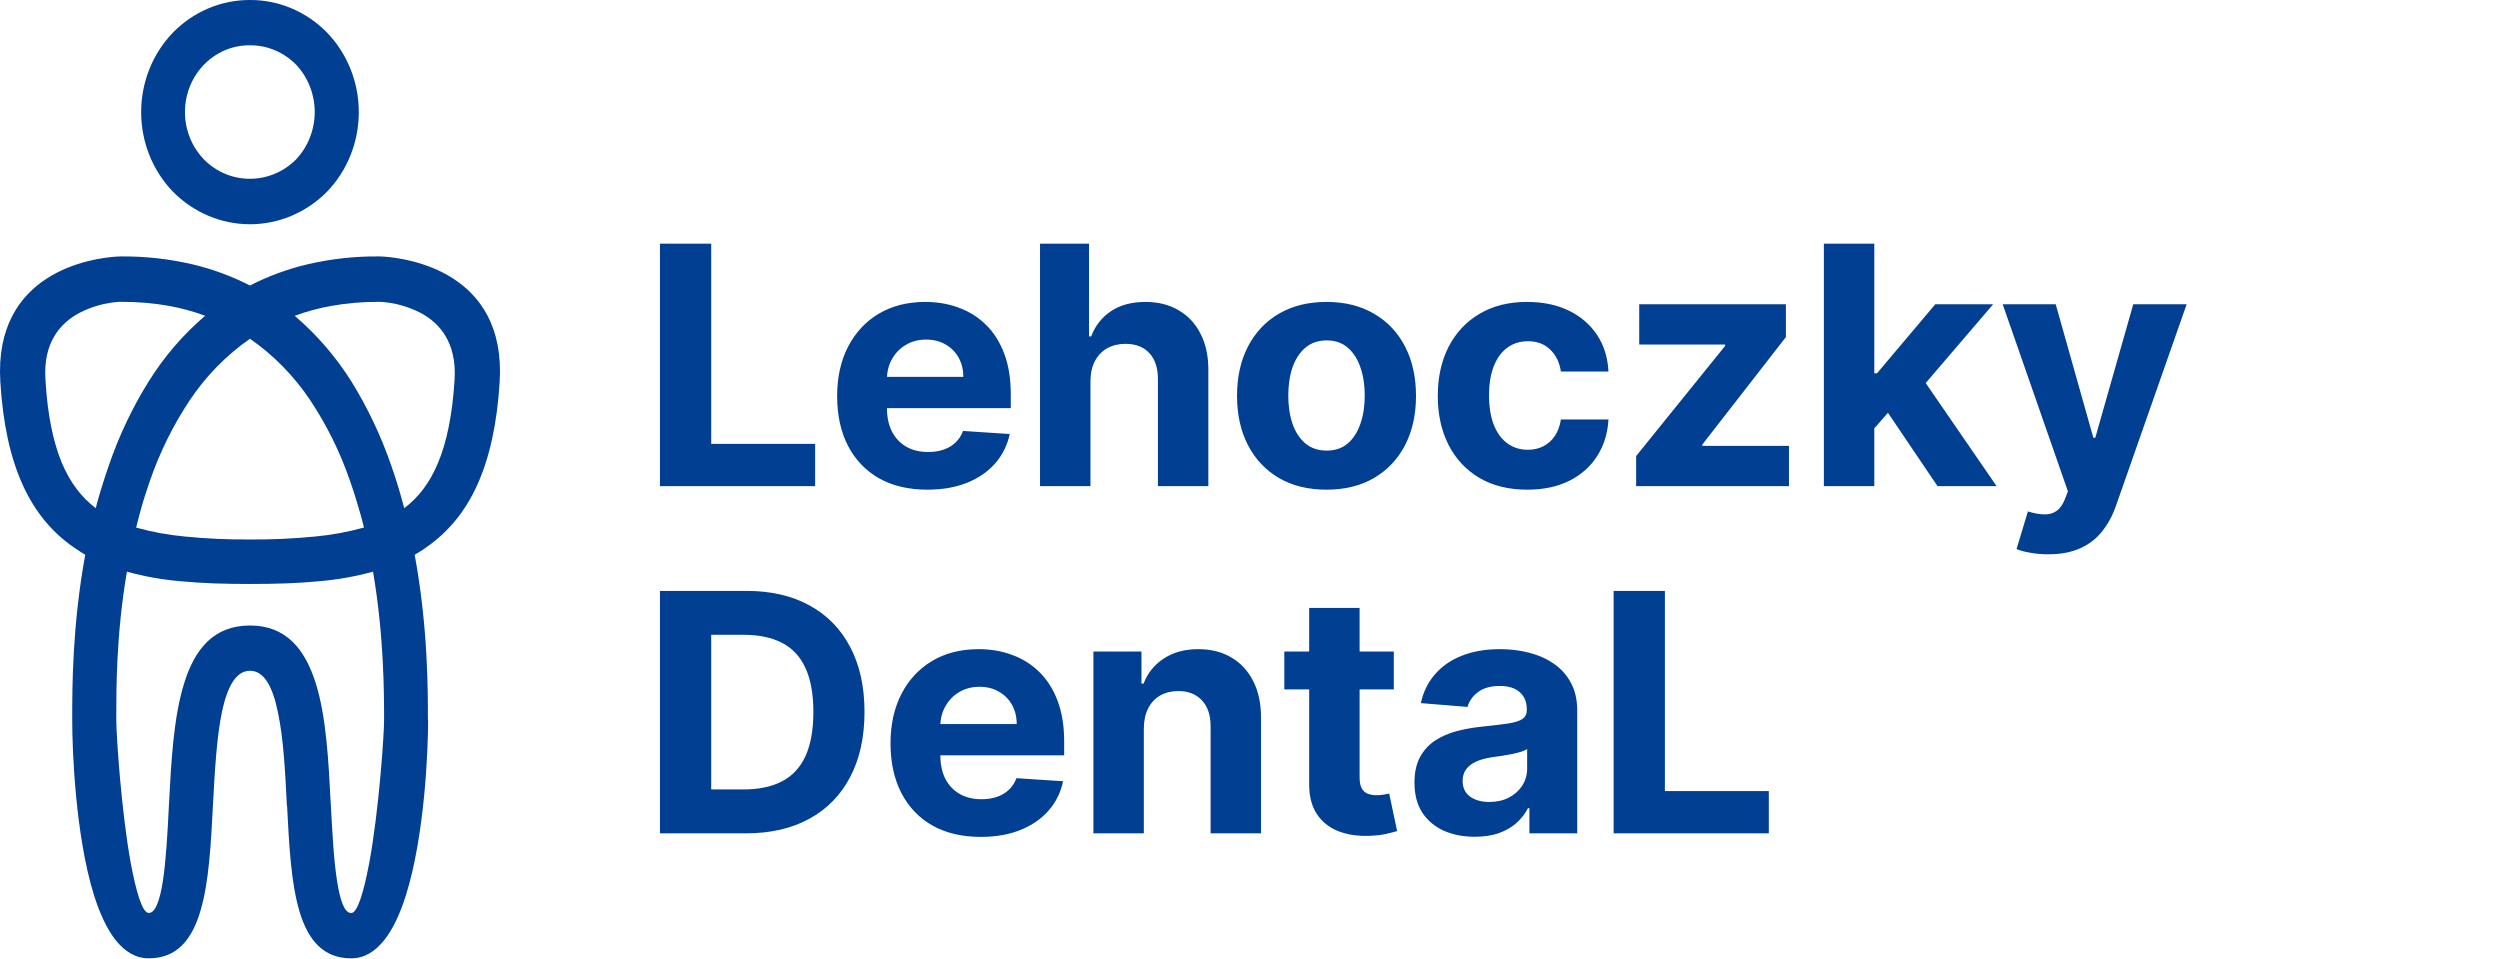
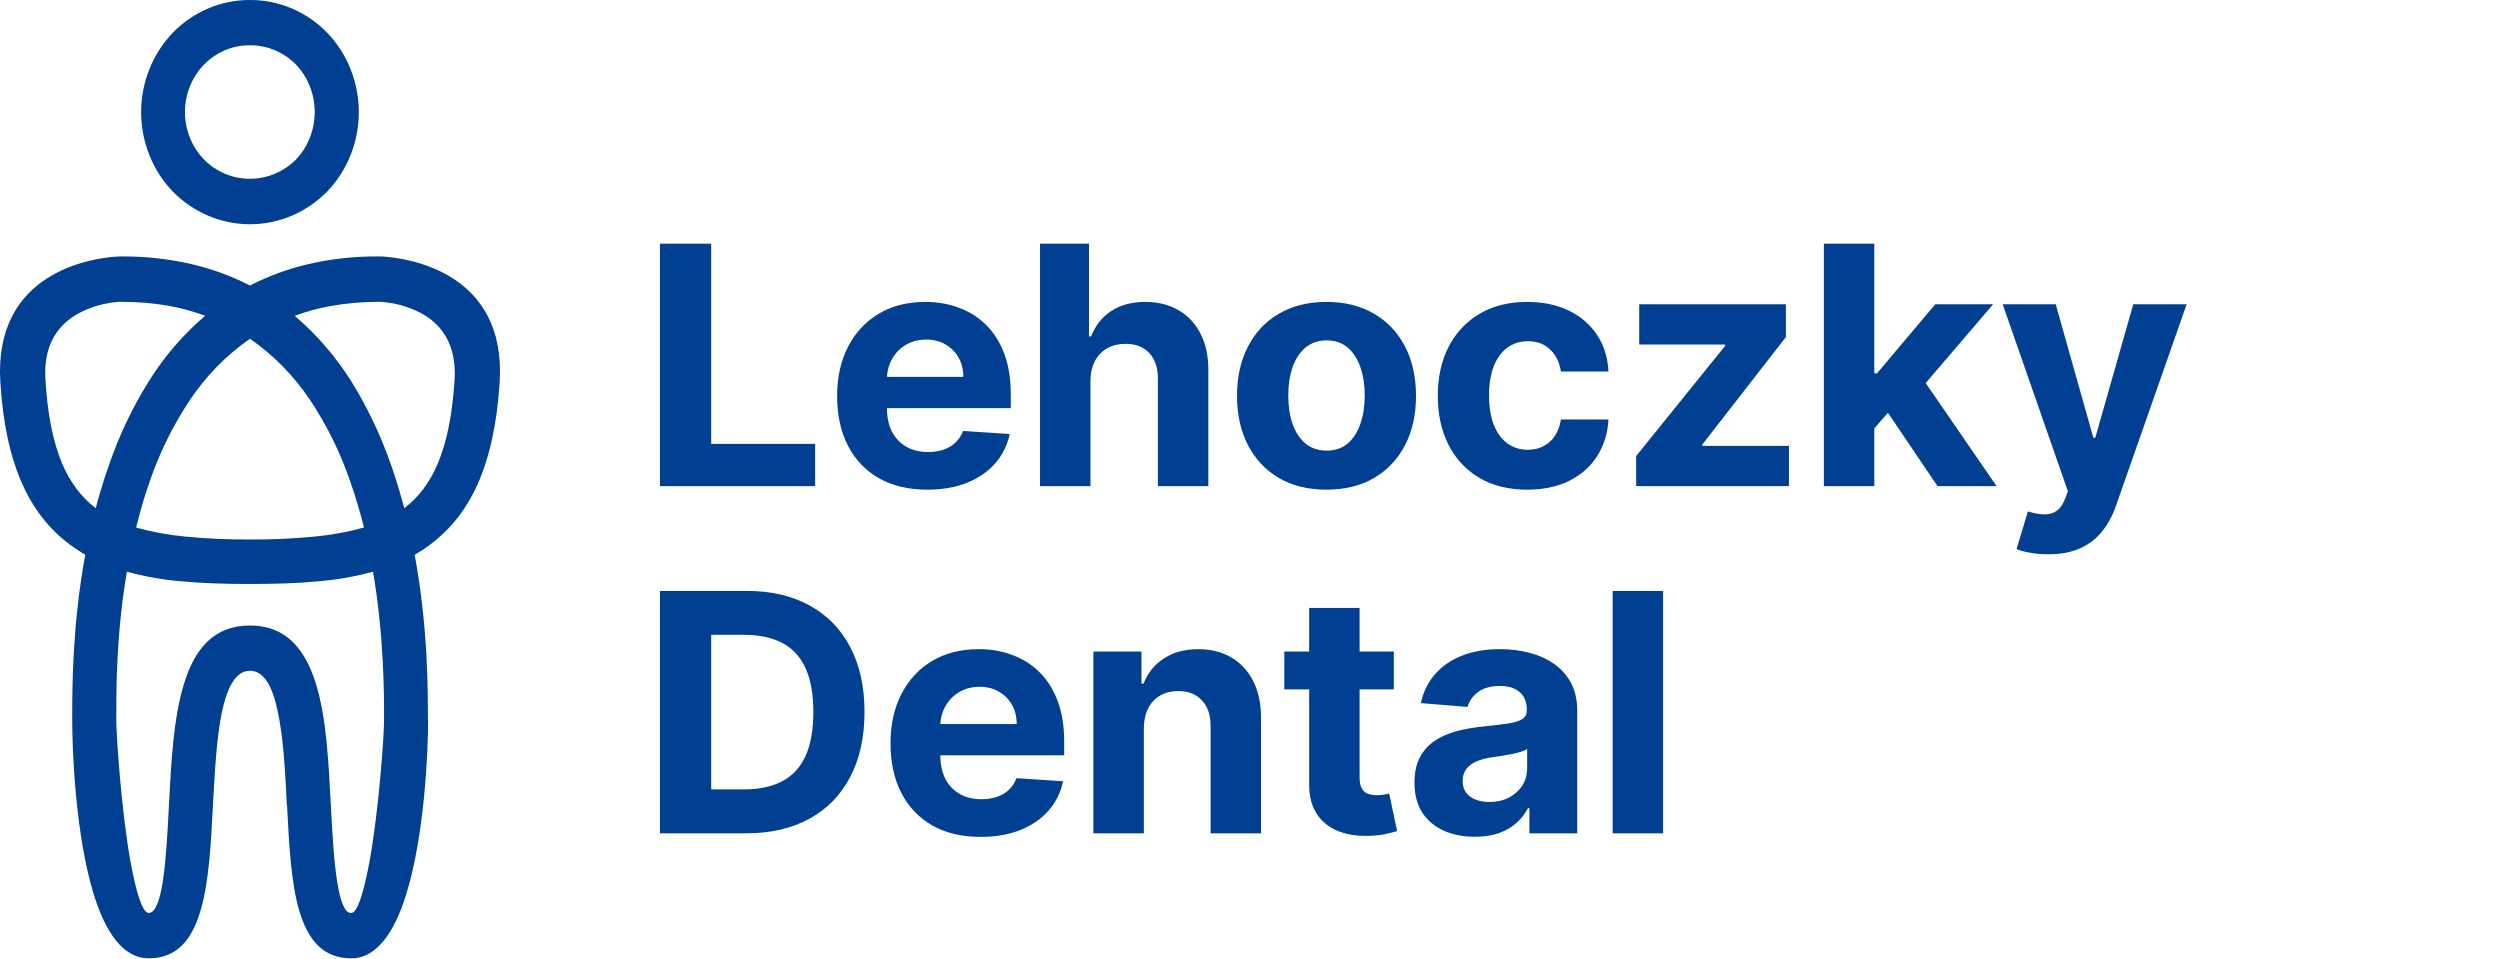
<svg xmlns="http://www.w3.org/2000/svg" width="180" height="69" viewBox="0 0 180 69" fill="none">
-   <path d="M47.517 35V17.546H51.207V31.957H58.69V35H47.517ZM66.768 35.256C65.421 35.256 64.262 34.983 63.291 34.438C62.325 33.886 61.581 33.108 61.058 32.102C60.535 31.091 60.274 29.895 60.274 28.514C60.274 27.168 60.535 25.986 61.058 24.969C61.581 23.952 62.316 23.159 63.265 22.591C64.22 22.023 65.339 21.739 66.623 21.739C67.487 21.739 68.291 21.878 69.035 22.156C69.785 22.429 70.438 22.841 70.995 23.392C71.558 23.943 71.995 24.636 72.308 25.472C72.62 26.301 72.776 27.273 72.776 28.386V29.384H61.722V27.134H69.359C69.359 26.611 69.245 26.148 69.018 25.744C68.791 25.341 68.475 25.026 68.072 24.798C67.674 24.565 67.211 24.449 66.683 24.449C66.132 24.449 65.643 24.577 65.217 24.832C64.796 25.082 64.467 25.421 64.228 25.847C63.99 26.267 63.867 26.736 63.862 27.253V29.392C63.862 30.04 63.981 30.599 64.22 31.071C64.464 31.543 64.808 31.906 65.251 32.162C65.694 32.418 66.22 32.545 66.828 32.545C67.231 32.545 67.6 32.489 67.936 32.375C68.271 32.261 68.558 32.091 68.796 31.864C69.035 31.636 69.217 31.358 69.342 31.028L72.7 31.25C72.529 32.057 72.18 32.761 71.651 33.364C71.129 33.96 70.453 34.426 69.623 34.761C68.799 35.091 67.847 35.256 66.768 35.256ZM78.513 27.432V35H74.882V17.546H78.41V24.219H78.564C78.859 23.446 79.336 22.841 79.995 22.403C80.654 21.96 81.481 21.739 82.476 21.739C83.385 21.739 84.177 21.938 84.853 22.335C85.535 22.727 86.064 23.293 86.439 24.031C86.819 24.764 87.007 25.642 87.001 26.665V35H83.37V27.312C83.376 26.506 83.172 25.878 82.757 25.429C82.348 24.98 81.774 24.756 81.035 24.756C80.541 24.756 80.103 24.861 79.723 25.071C79.348 25.281 79.052 25.588 78.836 25.991C78.626 26.389 78.518 26.869 78.513 27.432ZM95.509 35.256C94.185 35.256 93.04 34.974 92.075 34.412C91.114 33.844 90.373 33.054 89.85 32.043C89.327 31.026 89.066 29.847 89.066 28.506C89.066 27.153 89.327 25.972 89.85 24.96C90.373 23.943 91.114 23.153 92.075 22.591C93.04 22.023 94.185 21.739 95.509 21.739C96.833 21.739 97.975 22.023 98.935 22.591C99.901 23.153 100.646 23.943 101.168 24.96C101.691 25.972 101.952 27.153 101.952 28.506C101.952 29.847 101.691 31.026 101.168 32.043C100.646 33.054 99.901 33.844 98.935 34.412C97.975 34.974 96.833 35.256 95.509 35.256ZM95.526 32.443C96.129 32.443 96.631 32.273 97.035 31.932C97.438 31.585 97.742 31.114 97.947 30.517C98.157 29.921 98.262 29.241 98.262 28.48C98.262 27.719 98.157 27.04 97.947 26.443C97.742 25.847 97.438 25.375 97.035 25.028C96.631 24.682 96.129 24.509 95.526 24.509C94.918 24.509 94.407 24.682 93.992 25.028C93.583 25.375 93.273 25.847 93.063 26.443C92.859 27.04 92.756 27.719 92.756 28.48C92.756 29.241 92.859 29.921 93.063 30.517C93.273 31.114 93.583 31.585 93.992 31.932C94.407 32.273 94.918 32.443 95.526 32.443ZM109.964 35.256C108.623 35.256 107.47 34.972 106.504 34.403C105.543 33.83 104.805 33.034 104.288 32.017C103.776 31 103.521 29.829 103.521 28.506C103.521 27.165 103.779 25.989 104.296 24.977C104.819 23.96 105.56 23.168 106.521 22.599C107.481 22.026 108.623 21.739 109.947 21.739C111.089 21.739 112.089 21.946 112.947 22.361C113.805 22.776 114.484 23.358 114.984 24.108C115.484 24.858 115.759 25.739 115.81 26.75H112.384C112.288 26.097 112.032 25.571 111.617 25.173C111.208 24.77 110.671 24.568 110.007 24.568C109.444 24.568 108.953 24.722 108.532 25.028C108.117 25.329 107.793 25.77 107.56 26.349C107.328 26.929 107.211 27.631 107.211 28.454C107.211 29.29 107.325 30 107.552 30.585C107.785 31.171 108.112 31.616 108.532 31.923C108.953 32.23 109.444 32.383 110.007 32.383C110.421 32.383 110.793 32.298 111.123 32.128C111.458 31.957 111.734 31.71 111.95 31.386C112.171 31.057 112.316 30.662 112.384 30.202H115.81C115.754 31.202 115.481 32.082 114.992 32.844C114.509 33.599 113.842 34.19 112.989 34.617C112.137 35.043 111.129 35.256 109.964 35.256ZM117.803 35V32.835L124.212 24.901V24.807H118.024V21.909H128.584V24.27L122.567 32.008V32.102H128.806V35H117.803ZM134.608 31.233L134.616 26.878H135.145L139.338 21.909H143.505L137.872 28.489H137.011L134.608 31.233ZM131.318 35V17.546H134.949V35H131.318ZM139.5 35L135.648 29.298L138.068 26.733L143.753 35H139.5ZM147.475 39.909C147.015 39.909 146.583 39.872 146.18 39.798C145.782 39.73 145.452 39.642 145.191 39.534L146.009 36.824C146.435 36.955 146.819 37.026 147.16 37.037C147.506 37.048 147.805 36.969 148.055 36.798C148.31 36.628 148.518 36.338 148.677 35.929L148.89 35.375L144.194 21.909H148.012L150.722 31.523H150.859L153.594 21.909H157.438L152.35 36.415C152.106 37.119 151.773 37.733 151.353 38.256C150.938 38.784 150.413 39.19 149.776 39.474C149.14 39.764 148.373 39.909 147.475 39.909ZM53.705 60H47.517V42.545H53.756C55.511 42.545 57.023 42.895 58.29 43.594C59.557 44.287 60.531 45.284 61.213 46.585C61.901 47.886 62.244 49.443 62.244 51.256C62.244 53.074 61.901 54.636 61.213 55.943C60.531 57.25 59.551 58.253 58.273 58.952C57 59.651 55.477 60 53.705 60ZM51.207 56.838H53.551C54.642 56.838 55.56 56.645 56.304 56.258C57.054 55.867 57.617 55.261 57.992 54.443C58.372 53.619 58.562 52.557 58.562 51.256C58.562 49.966 58.372 48.912 57.992 48.094C57.617 47.276 57.057 46.673 56.312 46.287C55.568 45.901 54.651 45.707 53.56 45.707H51.207V56.838ZM70.612 60.256C69.265 60.256 68.106 59.983 67.134 59.438C66.168 58.886 65.424 58.108 64.901 57.102C64.379 56.091 64.117 54.895 64.117 53.514C64.117 52.168 64.379 50.986 64.901 49.969C65.424 48.952 66.16 48.159 67.109 47.591C68.063 47.023 69.183 46.739 70.467 46.739C71.331 46.739 72.134 46.878 72.879 47.156C73.629 47.429 74.282 47.841 74.839 48.392C75.401 48.943 75.839 49.636 76.151 50.472C76.464 51.301 76.62 52.273 76.62 53.386V54.383H65.566V52.133H73.203C73.203 51.611 73.089 51.148 72.862 50.744C72.634 50.341 72.319 50.026 71.916 49.798C71.518 49.565 71.055 49.449 70.526 49.449C69.975 49.449 69.487 49.577 69.061 49.832C68.64 50.082 68.311 50.42 68.072 50.847C67.833 51.267 67.711 51.736 67.706 52.253V54.392C67.706 55.04 67.825 55.599 68.063 56.071C68.308 56.543 68.651 56.906 69.095 57.162C69.538 57.418 70.063 57.545 70.671 57.545C71.075 57.545 71.444 57.489 71.779 57.375C72.115 57.261 72.401 57.091 72.64 56.864C72.879 56.636 73.061 56.358 73.186 56.028L76.543 56.25C76.373 57.057 76.024 57.761 75.495 58.364C74.972 58.96 74.296 59.426 73.467 59.761C72.643 60.091 71.691 60.256 70.612 60.256ZM82.356 52.432V60H78.726V46.909H82.186V49.219H82.339C82.629 48.457 83.115 47.855 83.797 47.412C84.478 46.963 85.305 46.739 86.277 46.739C87.186 46.739 87.978 46.938 88.654 47.335C89.331 47.733 89.856 48.301 90.231 49.04C90.606 49.773 90.794 50.648 90.794 51.665V60H87.163V52.312C87.169 51.511 86.964 50.886 86.549 50.438C86.135 49.983 85.564 49.756 84.836 49.756C84.348 49.756 83.916 49.861 83.541 50.071C83.172 50.281 82.882 50.588 82.672 50.992C82.467 51.389 82.362 51.869 82.356 52.432ZM100.354 46.909V49.636H92.471V46.909H100.354ZM94.261 43.773H97.891V55.977C97.891 56.312 97.942 56.574 98.045 56.761C98.147 56.943 98.289 57.071 98.471 57.145C98.658 57.219 98.874 57.256 99.118 57.256C99.289 57.256 99.459 57.242 99.63 57.213C99.8 57.179 99.931 57.153 100.022 57.136L100.593 59.838C100.411 59.895 100.155 59.96 99.826 60.034C99.496 60.114 99.096 60.162 98.624 60.179C97.749 60.213 96.982 60.097 96.323 59.83C95.67 59.562 95.161 59.148 94.797 58.585C94.434 58.023 94.255 57.312 94.261 56.455V43.773ZM106.188 60.247C105.353 60.247 104.609 60.102 103.955 59.812C103.302 59.517 102.785 59.082 102.404 58.508C102.029 57.929 101.842 57.207 101.842 56.344C101.842 55.617 101.975 55.006 102.242 54.511C102.509 54.017 102.873 53.619 103.333 53.318C103.793 53.017 104.316 52.79 104.901 52.636C105.492 52.483 106.112 52.375 106.759 52.312C107.521 52.233 108.134 52.159 108.6 52.091C109.066 52.017 109.404 51.909 109.614 51.767C109.825 51.625 109.93 51.415 109.93 51.136V51.085C109.93 50.545 109.759 50.128 109.418 49.832C109.083 49.537 108.606 49.389 107.987 49.389C107.333 49.389 106.813 49.534 106.427 49.824C106.041 50.108 105.785 50.466 105.66 50.898L102.302 50.625C102.472 49.83 102.808 49.142 103.308 48.562C103.808 47.977 104.453 47.528 105.242 47.216C106.038 46.898 106.958 46.739 108.004 46.739C108.731 46.739 109.427 46.824 110.092 46.994C110.762 47.165 111.356 47.429 111.873 47.787C112.396 48.145 112.808 48.605 113.109 49.168C113.41 49.724 113.56 50.392 113.56 51.17V60H110.117V58.185H110.015C109.805 58.594 109.524 58.955 109.171 59.267C108.819 59.574 108.396 59.815 107.901 59.992C107.407 60.162 106.836 60.247 106.188 60.247ZM107.228 57.742C107.762 57.742 108.234 57.636 108.643 57.426C109.052 57.21 109.373 56.92 109.606 56.557C109.839 56.193 109.955 55.781 109.955 55.321V53.932C109.842 54.006 109.685 54.074 109.487 54.136C109.293 54.193 109.075 54.247 108.83 54.298C108.586 54.344 108.342 54.386 108.097 54.426C107.853 54.46 107.632 54.492 107.433 54.52C107.007 54.582 106.634 54.682 106.316 54.818C105.998 54.955 105.751 55.139 105.575 55.372C105.399 55.599 105.31 55.883 105.31 56.224C105.31 56.719 105.489 57.097 105.847 57.358C106.211 57.614 106.671 57.742 107.228 57.742ZM116.181 60V42.545H119.872V56.957H127.355V60H116.181Z" fill="#003F91" />
+   <path d="M47.517 35V17.546H51.207V31.957H58.69V35H47.517ZM66.768 35.256C65.421 35.256 64.262 34.983 63.291 34.438C62.325 33.886 61.581 33.108 61.058 32.102C60.535 31.091 60.274 29.895 60.274 28.514C60.274 27.168 60.535 25.986 61.058 24.969C61.581 23.952 62.316 23.159 63.265 22.591C64.22 22.023 65.339 21.739 66.623 21.739C67.487 21.739 68.291 21.878 69.035 22.156C69.785 22.429 70.438 22.841 70.995 23.392C71.558 23.943 71.995 24.636 72.308 25.472C72.62 26.301 72.776 27.273 72.776 28.386V29.384H61.722V27.134H69.359C69.359 26.611 69.245 26.148 69.018 25.744C68.791 25.341 68.475 25.026 68.072 24.798C67.674 24.565 67.211 24.449 66.683 24.449C66.132 24.449 65.643 24.577 65.217 24.832C64.796 25.082 64.467 25.421 64.228 25.847C63.99 26.267 63.867 26.736 63.862 27.253V29.392C63.862 30.04 63.981 30.599 64.22 31.071C64.464 31.543 64.808 31.906 65.251 32.162C65.694 32.418 66.22 32.545 66.828 32.545C67.231 32.545 67.6 32.489 67.936 32.375C68.271 32.261 68.558 32.091 68.796 31.864C69.035 31.636 69.217 31.358 69.342 31.028L72.7 31.25C72.529 32.057 72.18 32.761 71.651 33.364C71.129 33.96 70.453 34.426 69.623 34.761C68.799 35.091 67.847 35.256 66.768 35.256ZM78.513 27.432V35H74.882V17.546H78.41V24.219H78.564C78.859 23.446 79.336 22.841 79.995 22.403C80.654 21.96 81.481 21.739 82.476 21.739C83.385 21.739 84.177 21.938 84.853 22.335C85.535 22.727 86.064 23.293 86.439 24.031C86.819 24.764 87.007 25.642 87.001 26.665V35H83.37V27.312C83.376 26.506 83.172 25.878 82.757 25.429C82.348 24.98 81.774 24.756 81.035 24.756C80.541 24.756 80.103 24.861 79.723 25.071C79.348 25.281 79.052 25.588 78.836 25.991C78.626 26.389 78.518 26.869 78.513 27.432ZM95.509 35.256C94.185 35.256 93.04 34.974 92.075 34.412C91.114 33.844 90.373 33.054 89.85 32.043C89.327 31.026 89.066 29.847 89.066 28.506C89.066 27.153 89.327 25.972 89.85 24.96C90.373 23.943 91.114 23.153 92.075 22.591C93.04 22.023 94.185 21.739 95.509 21.739C96.833 21.739 97.975 22.023 98.935 22.591C99.901 23.153 100.646 23.943 101.168 24.96C101.691 25.972 101.952 27.153 101.952 28.506C101.952 29.847 101.691 31.026 101.168 32.043C100.646 33.054 99.901 33.844 98.935 34.412C97.975 34.974 96.833 35.256 95.509 35.256ZM95.526 32.443C96.129 32.443 96.631 32.273 97.035 31.932C97.438 31.585 97.742 31.114 97.947 30.517C98.157 29.921 98.262 29.241 98.262 28.48C98.262 27.719 98.157 27.04 97.947 26.443C97.742 25.847 97.438 25.375 97.035 25.028C96.631 24.682 96.129 24.509 95.526 24.509C94.918 24.509 94.407 24.682 93.992 25.028C93.583 25.375 93.273 25.847 93.063 26.443C92.859 27.04 92.756 27.719 92.756 28.48C92.756 29.241 92.859 29.921 93.063 30.517C93.273 31.114 93.583 31.585 93.992 31.932C94.407 32.273 94.918 32.443 95.526 32.443ZM109.964 35.256C108.623 35.256 107.47 34.972 106.504 34.403C105.543 33.83 104.805 33.034 104.288 32.017C103.776 31 103.521 29.829 103.521 28.506C103.521 27.165 103.779 25.989 104.296 24.977C104.819 23.96 105.56 23.168 106.521 22.599C107.481 22.026 108.623 21.739 109.947 21.739C111.089 21.739 112.089 21.946 112.947 22.361C113.805 22.776 114.484 23.358 114.984 24.108C115.484 24.858 115.759 25.739 115.81 26.75H112.384C112.288 26.097 112.032 25.571 111.617 25.173C111.208 24.77 110.671 24.568 110.007 24.568C109.444 24.568 108.953 24.722 108.532 25.028C108.117 25.329 107.793 25.77 107.56 26.349C107.328 26.929 107.211 27.631 107.211 28.454C107.211 29.29 107.325 30 107.552 30.585C107.785 31.171 108.112 31.616 108.532 31.923C108.953 32.23 109.444 32.383 110.007 32.383C110.421 32.383 110.793 32.298 111.123 32.128C111.458 31.957 111.734 31.71 111.95 31.386C112.171 31.057 112.316 30.662 112.384 30.202H115.81C115.754 31.202 115.481 32.082 114.992 32.844C114.509 33.599 113.842 34.19 112.989 34.617C112.137 35.043 111.129 35.256 109.964 35.256ZM117.803 35V32.835L124.212 24.901V24.807H118.024V21.909H128.584V24.27L122.567 32.008V32.102H128.806V35H117.803ZM134.608 31.233L134.616 26.878H135.145L139.338 21.909H143.505L137.872 28.489H137.011L134.608 31.233ZM131.318 35V17.546H134.949V35H131.318ZM139.5 35L135.648 29.298L138.068 26.733L143.753 35H139.5ZM147.475 39.909C147.015 39.909 146.583 39.872 146.18 39.798C145.782 39.73 145.452 39.642 145.191 39.534L146.009 36.824C146.435 36.955 146.819 37.026 147.16 37.037C147.506 37.048 147.805 36.969 148.055 36.798C148.31 36.628 148.518 36.338 148.677 35.929L148.89 35.375L144.194 21.909H148.012L150.722 31.523H150.859L153.594 21.909H157.438L152.35 36.415C152.106 37.119 151.773 37.733 151.353 38.256C150.938 38.784 150.413 39.19 149.776 39.474C149.14 39.764 148.373 39.909 147.475 39.909ZM53.705 60H47.517V42.545H53.756C55.511 42.545 57.023 42.895 58.29 43.594C59.557 44.287 60.531 45.284 61.213 46.585C61.901 47.886 62.244 49.443 62.244 51.256C62.244 53.074 61.901 54.636 61.213 55.943C60.531 57.25 59.551 58.253 58.273 58.952C57 59.651 55.477 60 53.705 60ZM51.207 56.838H53.551C54.642 56.838 55.56 56.645 56.304 56.258C57.054 55.867 57.617 55.261 57.992 54.443C58.372 53.619 58.562 52.557 58.562 51.256C58.562 49.966 58.372 48.912 57.992 48.094C57.617 47.276 57.057 46.673 56.312 46.287C55.568 45.901 54.651 45.707 53.56 45.707H51.207V56.838ZM70.612 60.256C69.265 60.256 68.106 59.983 67.134 59.438C66.168 58.886 65.424 58.108 64.901 57.102C64.379 56.091 64.117 54.895 64.117 53.514C64.117 52.168 64.379 50.986 64.901 49.969C65.424 48.952 66.16 48.159 67.109 47.591C68.063 47.023 69.183 46.739 70.467 46.739C71.331 46.739 72.134 46.878 72.879 47.156C73.629 47.429 74.282 47.841 74.839 48.392C75.401 48.943 75.839 49.636 76.151 50.472C76.464 51.301 76.62 52.273 76.62 53.386V54.383H65.566V52.133H73.203C73.203 51.611 73.089 51.148 72.862 50.744C72.634 50.341 72.319 50.026 71.916 49.798C71.518 49.565 71.055 49.449 70.526 49.449C69.975 49.449 69.487 49.577 69.061 49.832C68.64 50.082 68.311 50.42 68.072 50.847C67.833 51.267 67.711 51.736 67.706 52.253V54.392C67.706 55.04 67.825 55.599 68.063 56.071C68.308 56.543 68.651 56.906 69.095 57.162C69.538 57.418 70.063 57.545 70.671 57.545C71.075 57.545 71.444 57.489 71.779 57.375C72.115 57.261 72.401 57.091 72.64 56.864C72.879 56.636 73.061 56.358 73.186 56.028L76.543 56.25C76.373 57.057 76.024 57.761 75.495 58.364C74.972 58.96 74.296 59.426 73.467 59.761C72.643 60.091 71.691 60.256 70.612 60.256ZM82.356 52.432V60H78.726V46.909H82.186V49.219H82.339C82.629 48.457 83.115 47.855 83.797 47.412C84.478 46.963 85.305 46.739 86.277 46.739C87.186 46.739 87.978 46.938 88.654 47.335C89.331 47.733 89.856 48.301 90.231 49.04C90.606 49.773 90.794 50.648 90.794 51.665V60H87.163V52.312C87.169 51.511 86.964 50.886 86.549 50.438C86.135 49.983 85.564 49.756 84.836 49.756C84.348 49.756 83.916 49.861 83.541 50.071C83.172 50.281 82.882 50.588 82.672 50.992C82.467 51.389 82.362 51.869 82.356 52.432ZM100.354 46.909V49.636H92.471V46.909H100.354ZM94.261 43.773H97.891V55.977C97.891 56.312 97.942 56.574 98.045 56.761C98.147 56.943 98.289 57.071 98.471 57.145C98.658 57.219 98.874 57.256 99.118 57.256C99.289 57.256 99.459 57.242 99.63 57.213C99.8 57.179 99.931 57.153 100.022 57.136L100.593 59.838C100.411 59.895 100.155 59.96 99.826 60.034C99.496 60.114 99.096 60.162 98.624 60.179C97.749 60.213 96.982 60.097 96.323 59.83C95.67 59.562 95.161 59.148 94.797 58.585C94.434 58.023 94.255 57.312 94.261 56.455V43.773ZM106.188 60.247C105.353 60.247 104.609 60.102 103.955 59.812C103.302 59.517 102.785 59.082 102.404 58.508C102.029 57.929 101.842 57.207 101.842 56.344C101.842 55.617 101.975 55.006 102.242 54.511C102.509 54.017 102.873 53.619 103.333 53.318C103.793 53.017 104.316 52.79 104.901 52.636C105.492 52.483 106.112 52.375 106.759 52.312C107.521 52.233 108.134 52.159 108.6 52.091C109.066 52.017 109.404 51.909 109.614 51.767C109.825 51.625 109.93 51.415 109.93 51.136V51.085C109.93 50.545 109.759 50.128 109.418 49.832C109.083 49.537 108.606 49.389 107.987 49.389C107.333 49.389 106.813 49.534 106.427 49.824C106.041 50.108 105.785 50.466 105.66 50.898L102.302 50.625C102.472 49.83 102.808 49.142 103.308 48.562C103.808 47.977 104.453 47.528 105.242 47.216C106.038 46.898 106.958 46.739 108.004 46.739C108.731 46.739 109.427 46.824 110.092 46.994C110.762 47.165 111.356 47.429 111.873 47.787C112.396 48.145 112.808 48.605 113.109 49.168C113.41 49.724 113.56 50.392 113.56 51.17V60H110.117V58.185H110.015C109.805 58.594 109.524 58.955 109.171 59.267C108.819 59.574 108.396 59.815 107.901 59.992C107.407 60.162 106.836 60.247 106.188 60.247ZM107.228 57.742C107.762 57.742 108.234 57.636 108.643 57.426C109.052 57.21 109.373 56.92 109.606 56.557C109.839 56.193 109.955 55.781 109.955 55.321V53.932C109.842 54.006 109.685 54.074 109.487 54.136C109.293 54.193 109.075 54.247 108.83 54.298C108.586 54.344 108.342 54.386 108.097 54.426C107.853 54.46 107.632 54.492 107.433 54.52C107.007 54.582 106.634 54.682 106.316 54.818C105.998 54.955 105.751 55.139 105.575 55.372C105.399 55.599 105.31 55.883 105.31 56.224C105.31 56.719 105.489 57.097 105.847 57.358C106.211 57.614 106.671 57.742 107.228 57.742ZM119.744 42.545V60H116.113V42.545H119.744Z" fill="#003F91" />
  <path d="M17.999 3.261C17.078 3.249 16.175 3.524 15.405 4.049C14.635 4.573 14.033 5.325 13.677 6.207C13.32 7.09 13.225 8.062 13.404 9.001C13.582 9.94 14.027 10.802 14.68 11.477C15.567 12.377 16.759 12.878 17.999 12.871C19.238 12.872 20.428 12.372 21.318 11.477C22.178 10.566 22.66 9.342 22.66 8.066C22.66 6.79 22.178 5.566 21.318 4.655C20.432 3.754 19.239 3.253 17.999 3.261ZM21.217 22.736C22.794 24.082 24.167 25.67 25.287 27.443C26.461 29.338 27.424 31.365 28.158 33.485C28.36 34.051 28.548 34.639 28.721 35.209C28.85 35.674 28.981 36.124 29.11 36.589C30.135 35.809 30.942 34.76 31.535 33.337C32.184 31.793 32.573 29.829 32.732 27.324C32.892 24.638 31.635 23.247 30.282 22.528C29.381 22.063 28.399 21.793 27.395 21.733H27.251C26.096 21.729 24.942 21.829 23.803 22.033C22.924 22.192 22.058 22.429 21.217 22.74M6.144 39.945C6.028 39.886 5.927 39.803 5.825 39.75L5.35 39.436C3.777 38.357 2.535 36.891 1.641 34.924C0.747 32.957 0.212 30.54 0.024 27.503C-0.466 19.541 6.677 18.594 8.365 18.476C8.539 18.476 8.637 18.462 8.697 18.462H8.73C10.448 18.449 12.162 18.639 13.838 19.028C15.277 19.366 16.672 19.88 17.995 20.556C19.318 19.879 20.713 19.366 22.151 19.028C23.822 18.639 25.531 18.449 27.244 18.462H27.303C27.36 18.462 27.476 18.476 27.635 18.476C29.309 18.597 36.466 19.541 35.976 27.503C35.788 30.546 35.24 32.974 34.359 34.924C33.478 36.874 32.223 38.357 30.65 39.436C30.498 39.551 30.34 39.656 30.175 39.75C30.073 39.811 29.958 39.891 29.856 39.945C30.824 45.147 30.809 49.81 30.809 51.774L30.824 51.88C30.824 54.008 30.579 60.139 29.236 64.427C28.419 67.051 27.159 69 25.288 69C21.232 69 20.959 63.677 20.67 58.025L20.655 58.011C20.539 55.607 20.41 53.138 20.006 51.265C19.645 49.496 19.039 48.295 18.001 48.295C16.962 48.295 16.355 49.494 15.979 51.265C15.59 53.138 15.459 55.627 15.33 58.025C15.186 60.814 15.042 63.498 14.45 65.52C13.844 67.62 12.762 68.999 10.713 68.999C8.822 68.999 7.582 67.05 6.759 64.425C5.431 60.138 5.2 54.007 5.2 51.878V51.625C5.2 49.586 5.2 45.029 6.138 39.946M14.768 22.736C13.933 22.425 13.073 22.188 12.2 22.029C11.053 21.826 9.893 21.727 8.73 21.732H8.594C7.595 21.794 6.618 22.064 5.722 22.526C4.361 23.246 3.096 24.64 3.272 27.323C3.416 29.827 3.816 31.791 4.455 33.336C5.06 34.76 5.869 35.809 6.894 36.588C7.009 36.123 7.139 35.673 7.283 35.208C7.456 34.642 7.644 34.054 7.847 33.484C8.574 31.361 9.538 29.333 10.719 27.442C11.829 25.665 13.197 24.077 14.773 22.734M26.207 37.981C26.077 37.442 25.933 36.917 25.774 36.407C25.601 35.807 25.413 35.208 25.197 34.608C24.491 32.559 23.531 30.615 22.341 28.823C21.174 27.076 19.701 25.572 17.999 24.39C16.296 25.573 14.822 27.078 13.655 28.828C12.464 30.619 11.504 32.565 10.796 34.614C10.595 35.213 10.388 35.813 10.219 36.413C10.075 36.923 9.93 37.448 9.801 37.986C10.954 38.306 12.132 38.522 13.321 38.631C14.876 38.784 16.437 38.854 17.998 38.842C19.559 38.854 21.119 38.784 22.674 38.631C23.862 38.521 25.04 38.305 26.193 37.986M17.999 45.036C20.596 45.036 21.967 46.733 22.746 49.234C23.497 51.648 23.655 54.811 23.814 57.87C23.93 59.954 24.031 61.971 24.276 63.477C24.492 64.841 24.796 65.739 25.287 65.739C25.748 65.739 26.195 64.184 26.585 62.14C27.292 58.322 27.653 52.861 27.653 51.887V51.767C27.653 49.952 27.653 45.815 26.859 41.161C25.578 41.511 24.269 41.742 22.948 41.851C21.433 42.001 19.774 42.046 17.999 42.046C16.224 42.046 14.564 42.001 13.034 41.851C11.718 41.743 10.414 41.512 9.138 41.161C8.358 45.686 8.373 49.722 8.373 51.611V51.881C8.373 52.855 8.719 58.312 9.412 62.135C9.803 64.189 10.235 65.734 10.712 65.734C11.188 65.734 11.505 64.834 11.722 63.471C11.952 61.972 12.068 59.949 12.168 57.864C12.327 54.806 12.5 51.642 13.25 49.228C14.015 46.723 15.4 45.036 17.999 45.036ZM17.999 7.43352e-05C20.078 -0.009 22.075 0.838 23.554 2.355C25.014 3.871 25.834 5.929 25.834 8.074C25.834 10.219 25.014 12.276 23.554 13.793C22.069 15.301 20.075 16.146 17.999 16.146C15.922 16.146 13.928 15.301 12.443 13.793C10.983 12.276 10.163 10.219 10.163 8.074C10.163 5.929 10.983 3.871 12.443 2.355C13.923 0.837 15.921 -0.009 17.999 7.43352e-05Z" fill="#003F91" />
</svg>
